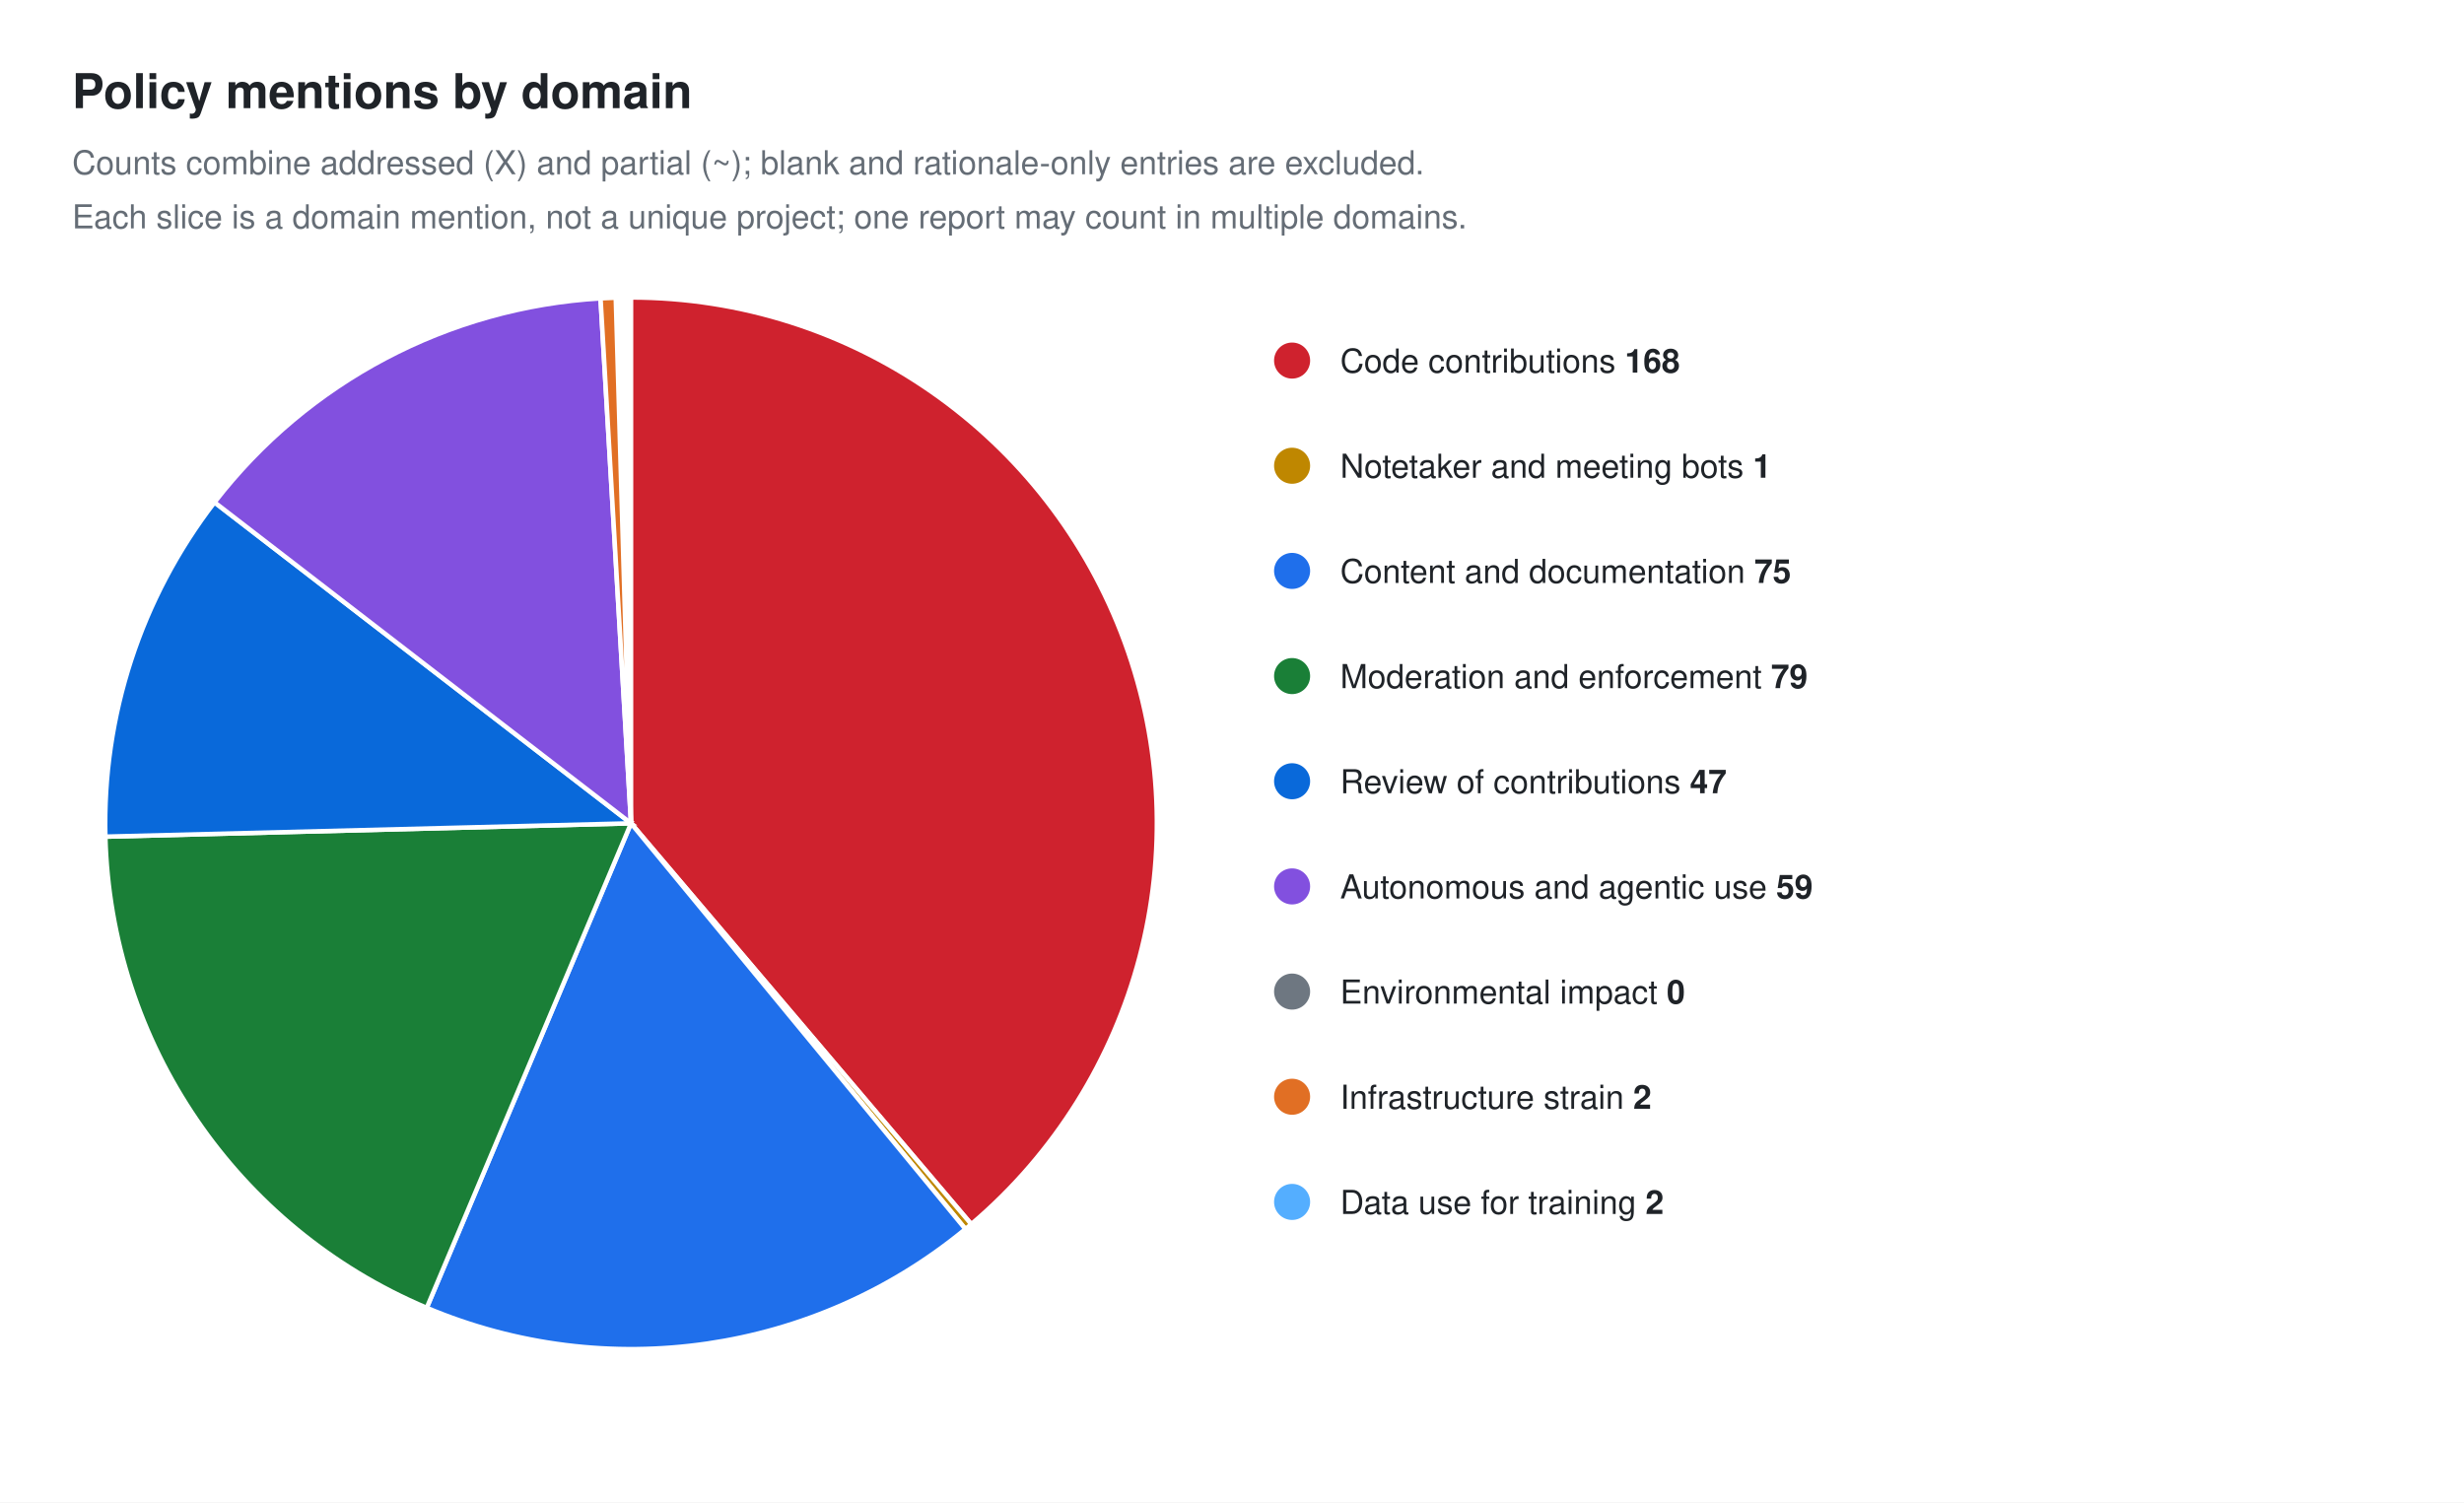
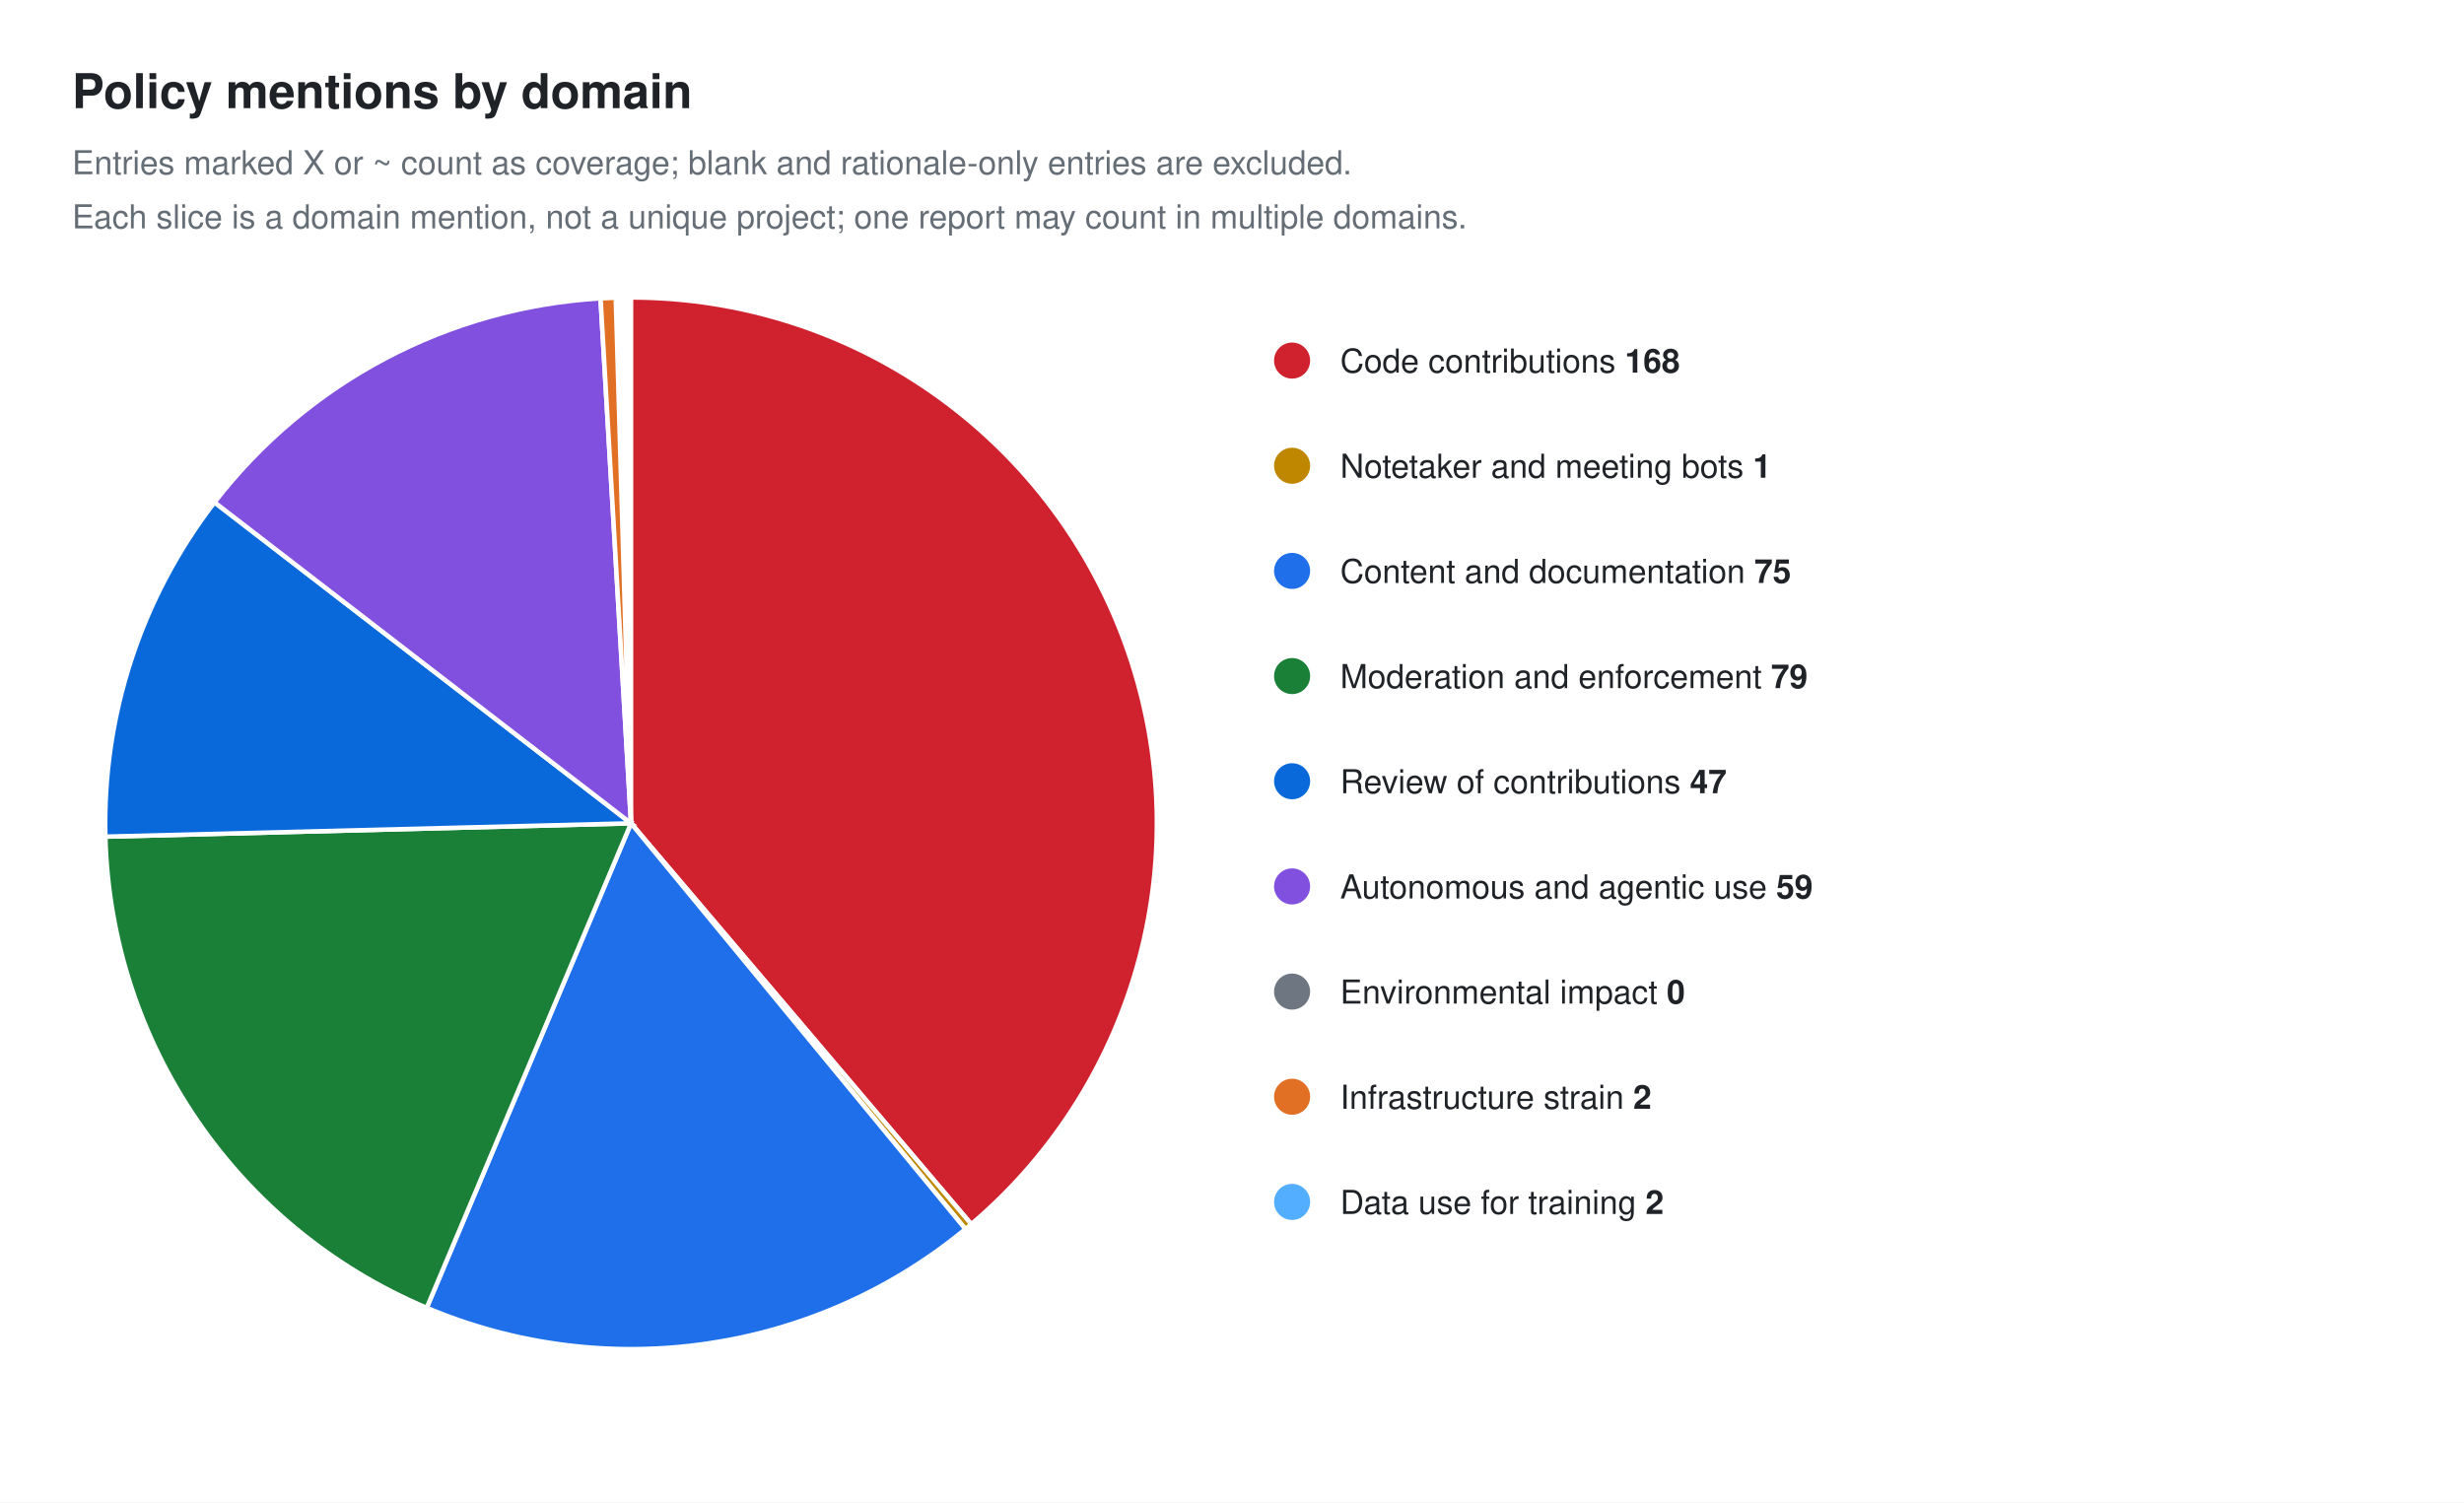
<svg xmlns="http://www.w3.org/2000/svg" width="820" height="500" viewBox="0 0 820 500" font-family="-apple-system,BlinkMacSystemFont,Segoe UI,Helvetica,Arial,sans-serif">
  <rect width="820" height="500" fill="#ffffff" />
  <text x="24" y="36" font-size="16" font-weight="600" fill="#1f2328">Policy mentions by domain</text>
-   <text x="24" y="58" font-size="11" fill="#656d76">Counts combine addressed (X) and partial (~); blank and rationale-only entries are excluded.</text>
+   <text x="24" y="58" font-size="11" fill="#656d76">Entries marked X or ~ count as coverage; blank and rationale-only entries are excluded.</text>
  <text x="24" y="76" font-size="11" fill="#656d76">Each slice is a domain mention, not a unique project; one report may count in multiple domains.</text>
  <g transform="translate(0 24)">
    <path d="M 210.00 75.00 A 175 175 0 0 1 323.24 383.42 L 210 250 Z" fill="#cf222e" stroke="#ffffff" stroke-width="1.5" />
    <path d="M 323.24 383.42 A 175 175 0 0 1 321.29 385.05 L 210 250 Z" fill="#bf8700" stroke="#ffffff" stroke-width="1.5" />
    <path d="M 321.29 385.05 A 175 175 0 0 1 142.01 411.25 L 210 250 Z" fill="#1f6feb" stroke="#ffffff" stroke-width="1.5" />
    <path d="M 142.01 411.25 A 175 175 0 0 1 35.06 254.44 L 210 250 Z" fill="#1a7f37" stroke="#ffffff" stroke-width="1.5" />
    <path d="M 35.06 254.44 A 175 175 0 0 1 71.39 143.17 L 210 250 Z" fill="#0969da" stroke="#ffffff" stroke-width="1.5" />
    <path d="M 71.39 143.17 A 175 175 0 0 1 199.85 75.29 L 210 250 Z" fill="#8250df" stroke="#ffffff" stroke-width="1.5" />
    <path d="M 199.85 75.29 A 175 175 0 0 1 204.92 75.07 L 210 250 Z" fill="#e16f24" stroke="#ffffff" stroke-width="1.5" />
  </g>
  <circle cx="430" cy="120" r="6" fill="#cf222e" />
  <text x="446" y="124" font-size="11" fill="#1f2328">Code contributions <tspan font-weight="600">168</tspan>
  </text>
  <circle cx="430" cy="155" r="6" fill="#bf8700" />
  <text x="446" y="159" font-size="11" fill="#1f2328">Notetaker and meeting bots <tspan font-weight="600">1</tspan>
  </text>
  <circle cx="430" cy="190" r="6" fill="#1f6feb" />
  <text x="446" y="194" font-size="11" fill="#1f2328">Content and documentation <tspan font-weight="600">75</tspan>
  </text>
  <circle cx="430" cy="225" r="6" fill="#1a7f37" />
  <text x="446" y="229" font-size="11" fill="#1f2328">Moderation and enforcement <tspan font-weight="600">79</tspan>
  </text>
  <circle cx="430" cy="260" r="6" fill="#0969da" />
  <text x="446" y="264" font-size="11" fill="#1f2328">Review of contributions <tspan font-weight="600">47</tspan>
  </text>
  <circle cx="430" cy="295" r="6" fill="#8250df" />
  <text x="446" y="299" font-size="11" fill="#1f2328">Autonomous and agentic use <tspan font-weight="600">59</tspan>
  </text>
  <circle cx="430" cy="330" r="6" fill="#6e7781" />
  <text x="446" y="334" font-size="11" fill="#1f2328">Environmental impact <tspan font-weight="600">0</tspan>
  </text>
  <circle cx="430" cy="365" r="6" fill="#e16f24" />
  <text x="446" y="369" font-size="11" fill="#1f2328">Infrastructure strain <tspan font-weight="600">2</tspan>
  </text>
  <circle cx="430" cy="400" r="6" fill="#54aeff" />
  <text x="446" y="404" font-size="11" fill="#1f2328">Data use for training <tspan font-weight="600">2</tspan>
  </text>
</svg>
